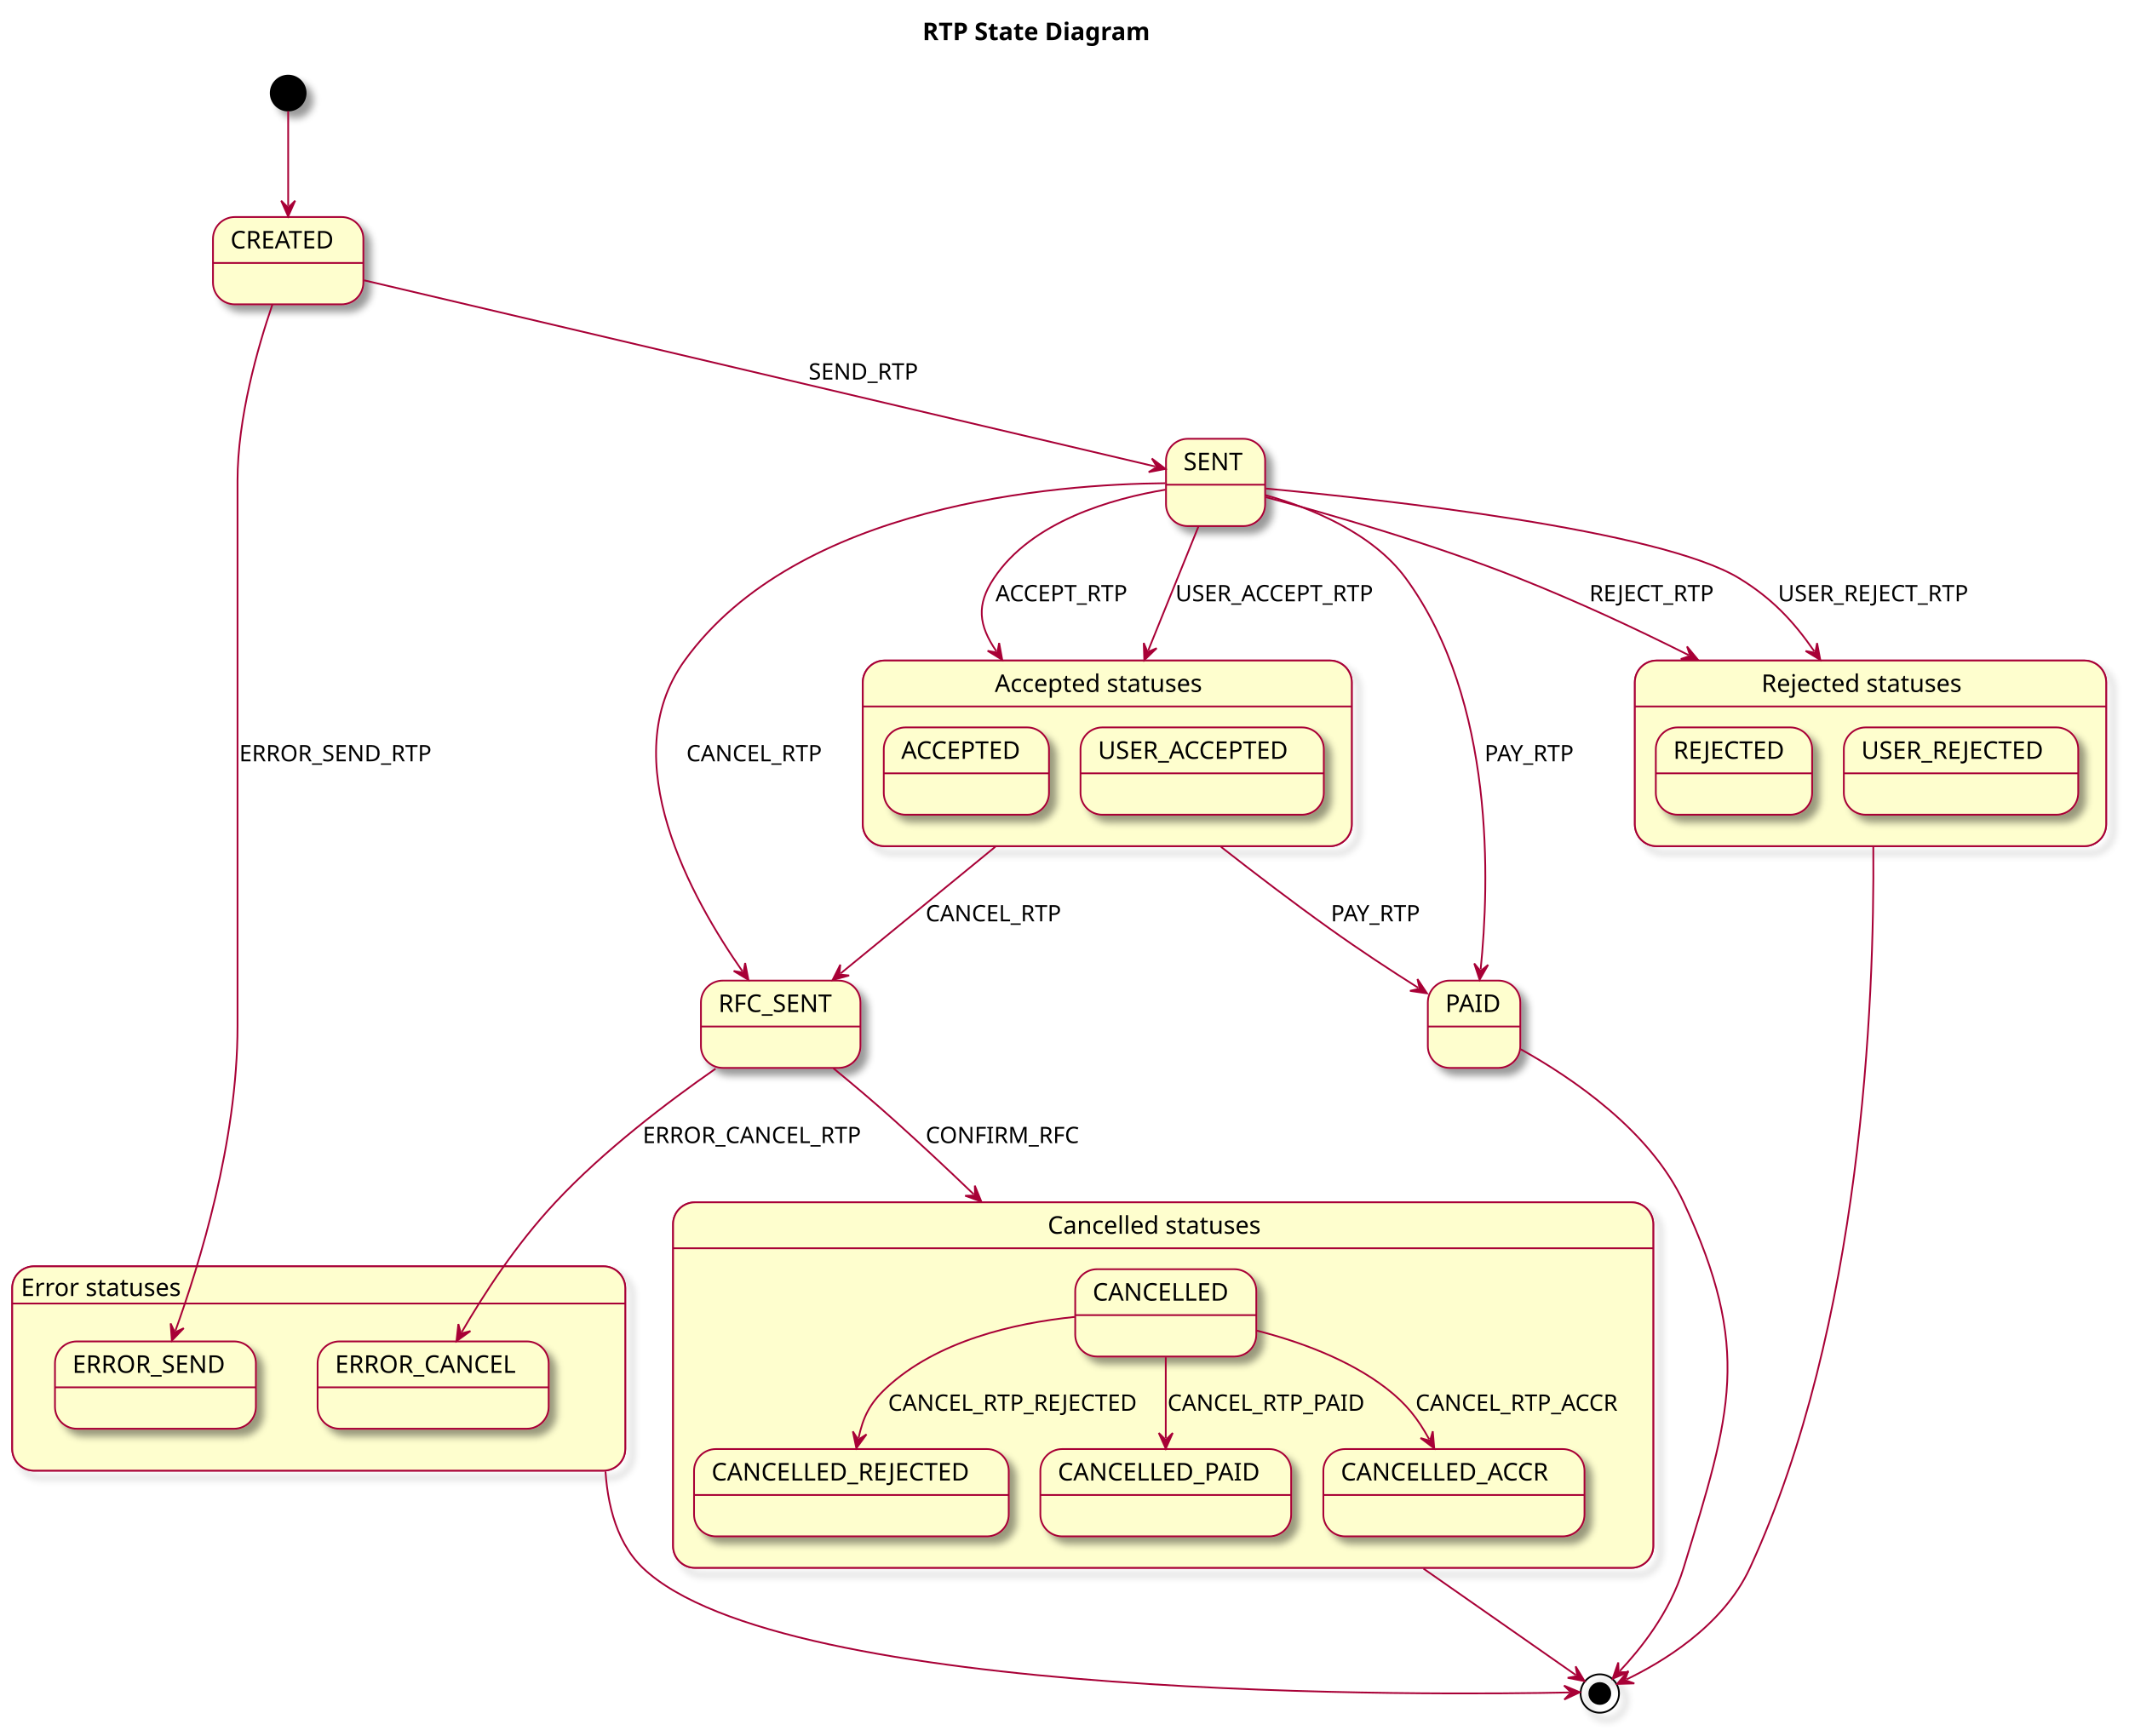
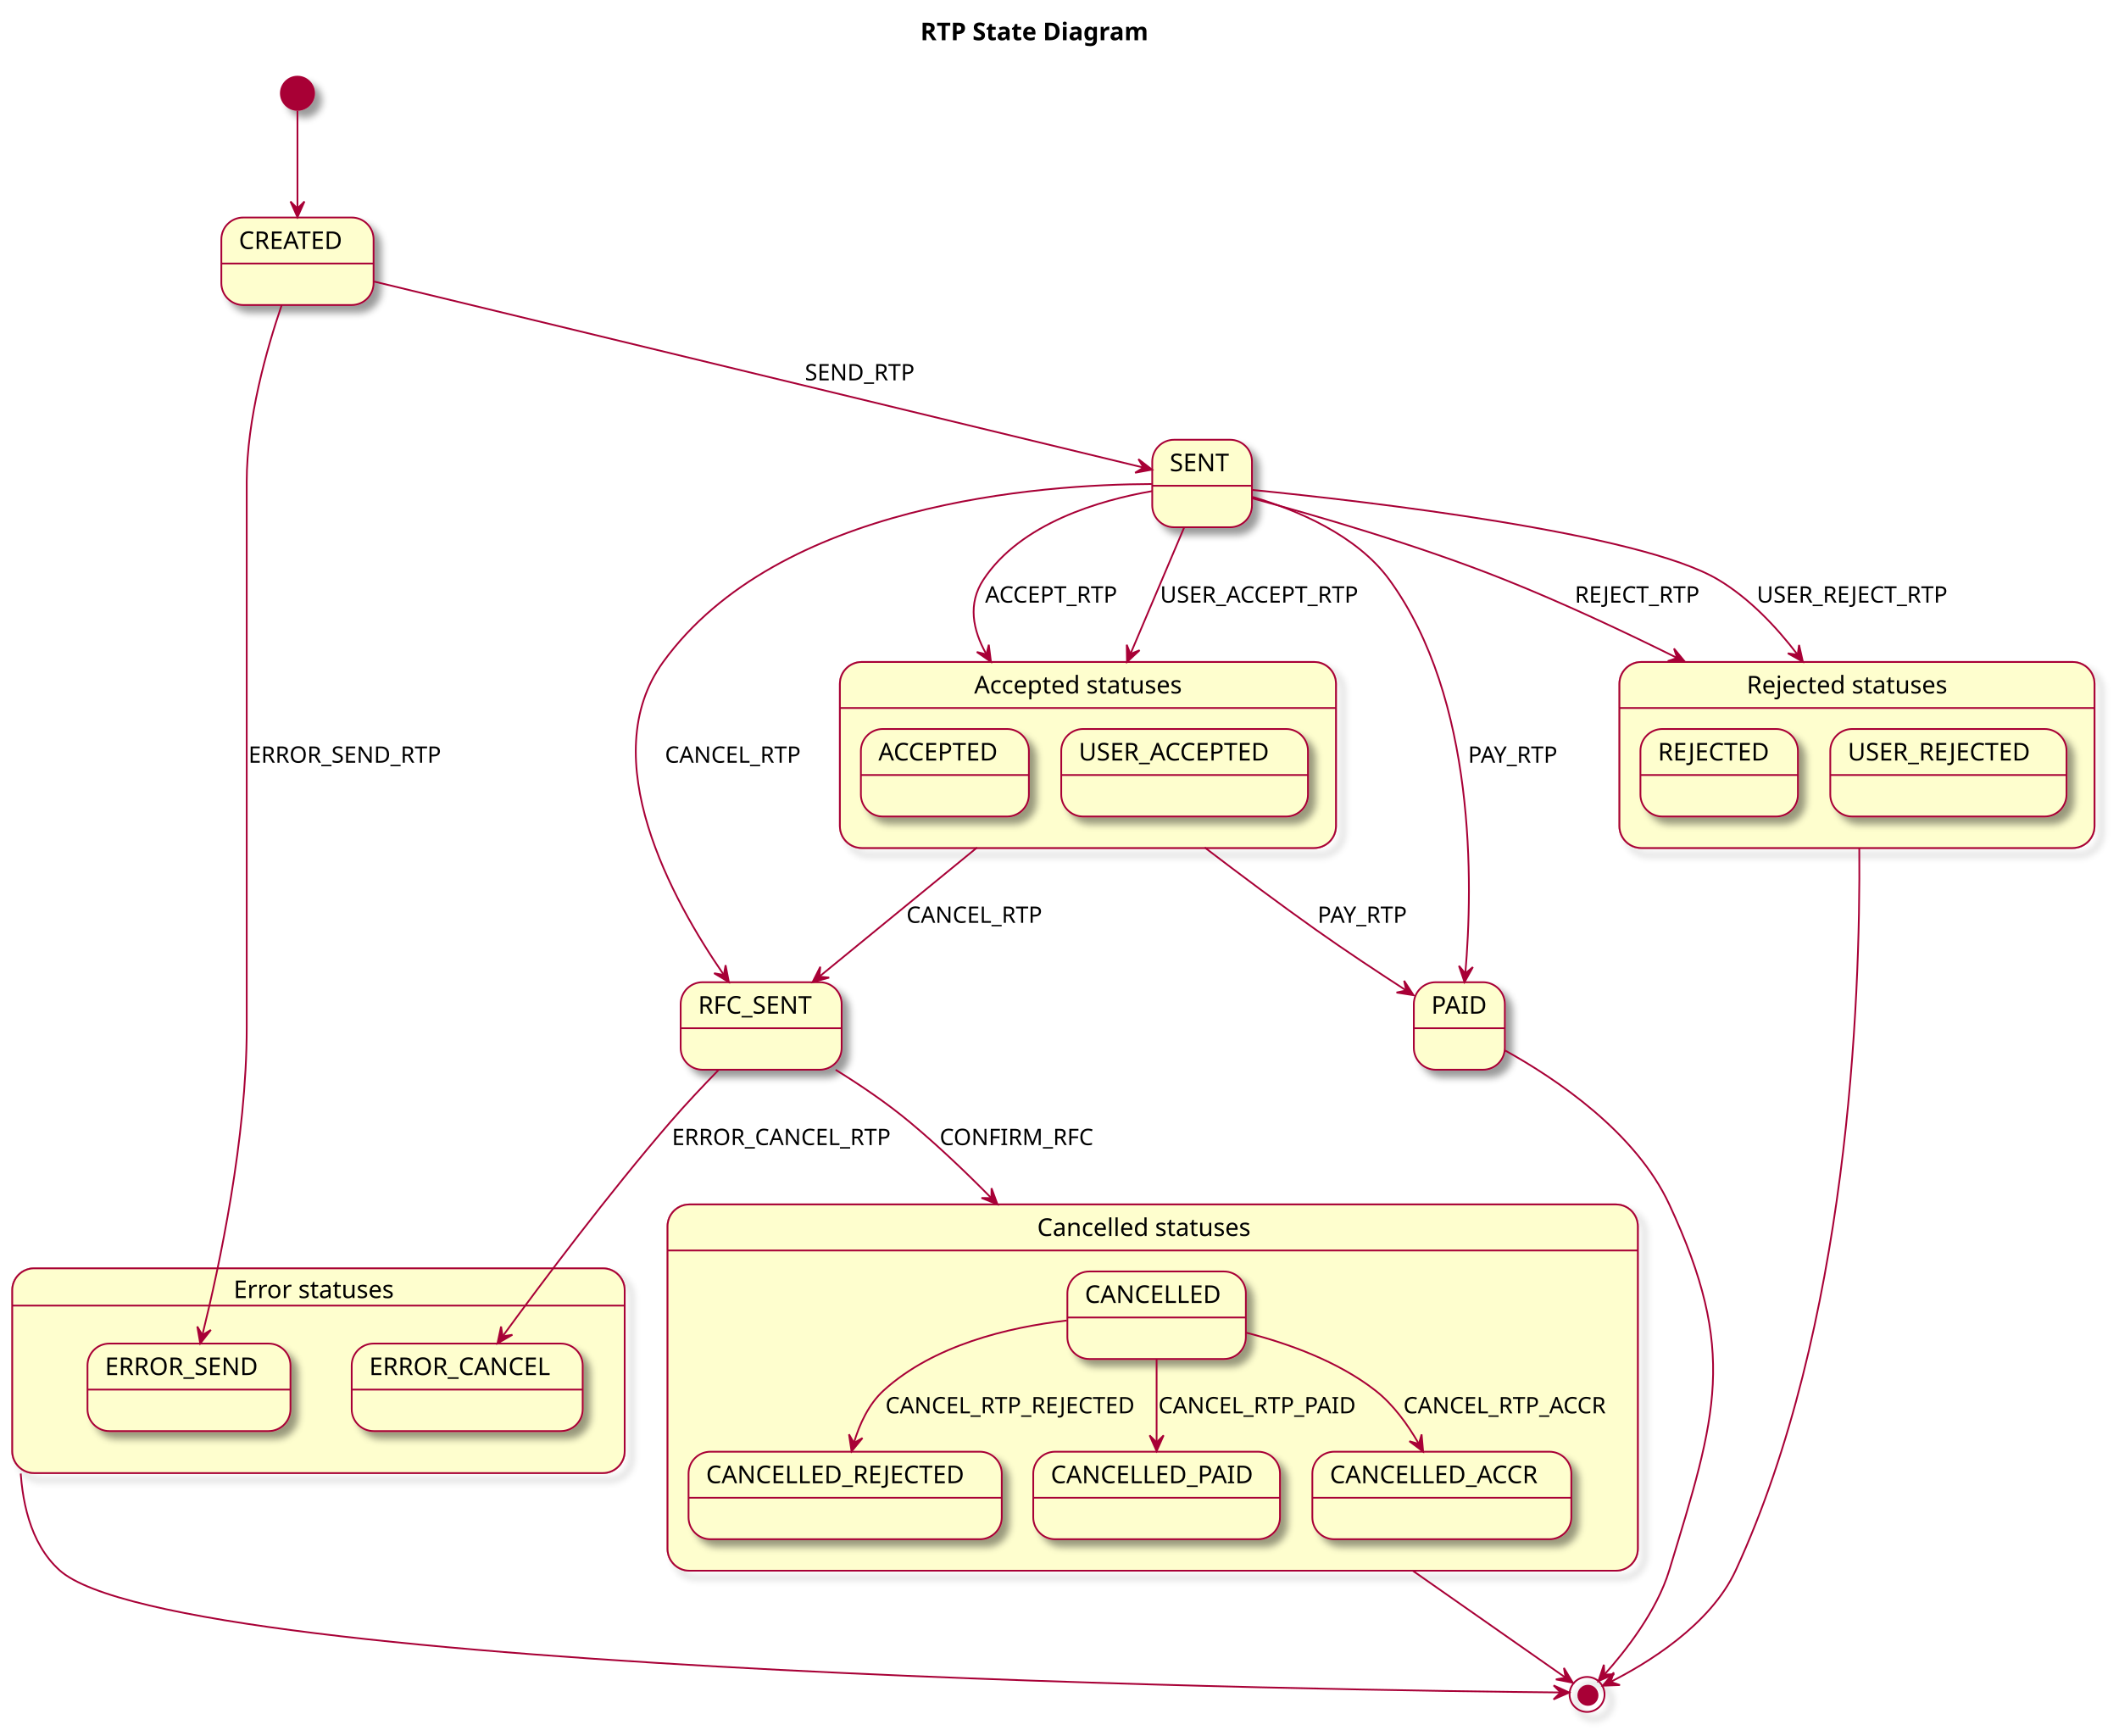
- <svg xmlns="http://www.w3.org/2000/svg" contentStyleType="text/css" data-diagram-type="STATE" height="994px" preserveAspectRatio="none" style="width:1219px;height:994px;background:#FFFFFF;" version="1.1" viewBox="0 0 1219 994" width="1219px" zoomAndPan="magnify">
+ <svg xmlns="http://www.w3.org/2000/svg" contentStyleType="text/css" height="992px" preserveAspectRatio="none" style="width:1211px;height:992px;background:#FFFFFF;" version="1.1" viewBox="0 0 1211 992" width="1211px" zoomAndPan="magnify">
  <defs>
-     <filter height="300%" id="f1vx8do310bfrb" width="300%" x="-1" y="-1">
-       <feGaussianBlur result="blurOut" stdDeviation="2" />
+     <filter height="300%" id="f3dcvlw8e7rol" width="300%" x="-1" y="-1">
+       <feGaussianBlur result="blurOut" stdDeviation="2.0" />
      <feColorMatrix in="blurOut" result="blurOut2" type="matrix" values="0 0 0 0 0 0 0 0 0 0 0 0 0 0 0 0 0 0 .4 0" />
-       <feOffset dx="4" dy="4" in="blurOut2" result="blurOut3" />
+       <feOffset dx="4.0" dy="4.0" in="blurOut2" result="blurOut3" />
      <feBlend in="SourceGraphic" in2="blurOut3" mode="normal" />
    </filter>
  </defs>
  <g>
-     <g class="title" data-source-line="2">
-       <text fill="#000000" font-family="sans-serif" font-size="14" font-weight="bold" lengthAdjust="spacing" textLength="149.577" x="528.175" y="22.995">RTP State Diagram</text>
-     </g>
-     <g class="cluster" data-qualified-name="ES" data-source-line="8" id="ent0005">
-       <rect fill="none" filter="url(#f1vx8do310bfrb)" height="117" rx="12.5" ry="12.5" style="stroke:#A80036;stroke-width:1;" width="351" x="7" y="725.237" />
-       <path d="M19.5,725.237 L345.5,725.237 A12.5,12.5 0 0 1 358,737.737 L358,746.534 L7,746.534 L7,737.737 A12.5,12.5 0 0 1 19.5,725.237" fill="#FEFECE" />
-       <path d="M7,746.534 L358,746.534 L358,829.737 A12.5,12.5 0 0 1 345.5,842.237 L19.5,842.237 A12.5,12.5 0 0 1 7,829.737 L7,746.534" fill="#FEFECE" />
-       <rect fill="none" height="117" rx="12.5" ry="12.5" style="stroke:#A80036;stroke-width:1;" width="351" x="7" y="725.237" />
-       <line style="stroke:#A80036;stroke-width:1;" x1="7" x2="358" y1="746.534" y2="746.534" />
-       <text fill="#000000" font-family="sans-serif" font-size="14" lengthAdjust="spacing" textLength="98.055" x="12" y="742.232">Error statuses</text>
-     </g>
-     <g>
-       <rect fill="#FEFECE" filter="url(#f1vx8do310bfrb)" height="50" rx="12.5" ry="12.5" style="stroke:#A80036;stroke-width:1;" width="115.033" x="31.48" y="768.237" />
-       <line style="stroke:#A80036;stroke-width:1;" x1="31.48" x2="146.513" y1="794.534" y2="794.534" />
-       <text fill="#000000" font-family="sans-serif" font-size="14" lengthAdjust="spacing" textLength="95.033" x="41.48" y="786.232">ERROR_SEND</text>
-     </g>
-     <g>
-       <rect fill="#FEFECE" filter="url(#f1vx8do310bfrb)" height="50" rx="12.5" ry="12.5" style="stroke:#A80036;stroke-width:1;" width="132.294" x="181.85" y="768.237" />
-       <line style="stroke:#A80036;stroke-width:1;" x1="181.85" x2="314.144" y1="794.534" y2="794.534" />
-       <text fill="#000000" font-family="sans-serif" font-size="14" lengthAdjust="spacing" textLength="112.294" x="191.85" y="786.232">ERROR_CANCEL</text>
-     </g>
-     <g>
-       <rect fill="#FEFECE" filter="url(#f1vx8do310bfrb)" height="50" rx="12.5" ry="12.5" style="stroke:#A80036;stroke-width:1;" width="86.103" x="121.95" y="124.297" />
-       <line style="stroke:#A80036;stroke-width:1;" x1="121.95" x2="208.054" y1="150.594" y2="150.594" />
-       <text fill="#000000" font-family="sans-serif" font-size="14" lengthAdjust="spacing" textLength="66.103" x="131.95" y="142.292">CREATED</text>
-     </g>
-     <g>
-       <rect fill="#FEFECE" filter="url(#f1vx8do310bfrb)" height="50" rx="12.5" ry="12.5" style="stroke:#A80036;stroke-width:1;" width="56.757" x="667.62" y="251.297" />
-       <line style="stroke:#A80036;stroke-width:1;" x1="667.62" x2="724.377" y1="277.594" y2="277.594" />
-       <text fill="#000000" font-family="sans-serif" font-size="14" lengthAdjust="spacing" textLength="36.757" x="677.62" y="269.292">SENT</text>
-     </g>
-     <g>
-       <rect fill="#FEFECE" filter="url(#f1vx8do310bfrb)" height="50" rx="12.5" ry="12.5" style="stroke:#A80036;stroke-width:1;" width="91.312" x="401.34" y="561.587" />
-       <line style="stroke:#A80036;stroke-width:1;" x1="401.34" x2="492.652" y1="587.884" y2="587.884" />
-       <text fill="#000000" font-family="sans-serif" font-size="14" lengthAdjust="spacing" textLength="71.312" x="411.34" y="579.582">RFC_SENT</text>
-     </g>
-     <rect fill="none" filter="url(#f1vx8do310bfrb)" height="106.297" rx="12.5" ry="12.5" style="stroke:#A80036;stroke-width:1;" width="279.951" x="494.02" y="378.297" />
-     <path d="M506.52,378.297 L761.471,378.297 A12.5,12.5 0 0 1 773.971,390.797 L773.971,404.594 L494.02,404.594 L494.02,390.797 A12.5,12.5 0 0 1 506.52,378.297" fill="#FEFECE" />
-     <path d="M494.02,404.594 L773.971,404.594 L773.971,472.094 A12.5,12.5 0 0 1 761.471,484.594 L506.52,484.594 A12.5,12.5 0 0 1 494.02,472.094 L494.02,404.594" fill="#FEFECE" />
-     <rect fill="none" height="106.297" rx="12.5" ry="12.5" style="stroke:#A80036;stroke-width:1;" width="279.951" x="494.02" y="378.297" />
-     <line style="stroke:#A80036;stroke-width:1;" x1="494.02" x2="773.971" y1="404.594" y2="404.594" />
-     <text fill="#000000" font-family="sans-serif" font-size="14" lengthAdjust="spacing" textLength="128.837" x="569.577" y="396.292">Accepted statuses</text>
-     <g>
-       <rect fill="#FEFECE" filter="url(#f1vx8do310bfrb)" height="50" rx="12.5" ry="12.5" style="stroke:#A80036;stroke-width:1;" width="94.594" x="506.02" y="416.594" />
-       <line style="stroke:#A80036;stroke-width:1;" x1="506.02" x2="600.614" y1="442.891" y2="442.891" />
-       <text fill="#000000" font-family="sans-serif" font-size="14" lengthAdjust="spacing" textLength="74.594" x="516.02" y="434.589">ACCEPTED</text>
-     </g>
-     <g>
-       <rect fill="#FEFECE" filter="url(#f1vx8do310bfrb)" height="50" rx="12.5" ry="12.5" style="stroke:#A80036;stroke-width:1;" width="139.301" x="618.67" y="416.594" />
-       <line style="stroke:#A80036;stroke-width:1;" x1="618.67" x2="757.971" y1="442.891" y2="442.891" />
-       <text fill="#000000" font-family="sans-serif" font-size="14" lengthAdjust="spacing" textLength="119.301" x="628.67" y="434.589">USER_ACCEPTED</text>
-     </g>
-     <rect fill="none" filter="url(#f1vx8do310bfrb)" height="106.297" rx="12.5" ry="12.5" style="stroke:#A80036;stroke-width:1;" width="269.858" x="936.07" y="378.297" />
-     <path d="M948.57,378.297 L1193.428,378.297 A12.5,12.5 0 0 1 1205.928,390.797 L1205.928,404.594 L936.07,404.594 L936.07,390.797 A12.5,12.5 0 0 1 948.57,378.297" fill="#FEFECE" />
-     <path d="M936.07,404.594 L1205.928,404.594 L1205.928,472.094 A12.5,12.5 0 0 1 1193.428,484.594 L948.57,484.594 A12.5,12.5 0 0 1 936.07,472.094 L936.07,404.594" fill="#FEFECE" />
-     <rect fill="none" height="106.297" rx="12.5" ry="12.5" style="stroke:#A80036;stroke-width:1;" width="269.858" x="936.07" y="378.297" />
-     <line style="stroke:#A80036;stroke-width:1;" x1="936.07" x2="1205.928" y1="404.594" y2="404.594" />
-     <text fill="#000000" font-family="sans-serif" font-size="14" lengthAdjust="spacing" textLength="124.906" x="1008.546" y="396.292">Rejected statuses</text>
-     <g>
-       <rect fill="#FEFECE" filter="url(#f1vx8do310bfrb)" height="50" rx="12.5" ry="12.5" style="stroke:#A80036;stroke-width:1;" width="89.501" x="948.07" y="416.594" />
-       <line style="stroke:#A80036;stroke-width:1;" x1="948.07" x2="1037.571" y1="442.891" y2="442.891" />
-       <text fill="#000000" font-family="sans-serif" font-size="14" lengthAdjust="spacing" textLength="69.501" x="958.07" y="434.589">REJECTED</text>
-     </g>
-     <g>
-       <rect fill="#FEFECE" filter="url(#f1vx8do310bfrb)" height="50" rx="12.5" ry="12.5" style="stroke:#A80036;stroke-width:1;" width="134.208" x="1055.72" y="416.594" />
-       <line style="stroke:#A80036;stroke-width:1;" x1="1055.72" x2="1189.928" y1="442.891" y2="442.891" />
-       <text fill="#000000" font-family="sans-serif" font-size="14" lengthAdjust="spacing" textLength="114.208" x="1065.72" y="434.589">USER_REJECTED</text>
-     </g>
-     <rect fill="none" filter="url(#f1vx8do310bfrb)" height="209.297" rx="12.5" ry="12.5" style="stroke:#A80036;stroke-width:1;" width="561.212" x="385.39" y="688.587" />
-     <path d="M397.89,688.587 L934.102,688.587 A12.5,12.5 0 0 1 946.602,701.087 L946.602,714.884 L385.39,714.884 L385.39,701.087 A12.5,12.5 0 0 1 397.89,688.587" fill="#FEFECE" />
-     <path d="M385.39,714.884 L946.602,714.884 L946.602,885.384 A12.5,12.5 0 0 1 934.102,897.884 L397.89,897.884 A12.5,12.5 0 0 1 385.39,885.384 L385.39,714.884" fill="#FEFECE" />
-     <rect fill="none" height="209.297" rx="12.5" ry="12.5" style="stroke:#A80036;stroke-width:1;" width="561.212" x="385.39" y="688.587" />
-     <line style="stroke:#A80036;stroke-width:1;" x1="385.39" x2="946.602" y1="714.884" y2="714.884" />
-     <text fill="#000000" font-family="sans-serif" font-size="14" lengthAdjust="spacing" textLength="132.193" x="599.899" y="706.582">Cancelled statuses</text>
-     <g>
-       <rect fill="#FEFECE" filter="url(#f1vx8do310bfrb)" height="50" rx="12.5" ry="12.5" style="stroke:#A80036;stroke-width:1;" width="103.672" x="615.64" y="726.884" />
-       <line style="stroke:#A80036;stroke-width:1;" x1="615.64" x2="719.312" y1="753.181" y2="753.181" />
-       <text fill="#000000" font-family="sans-serif" font-size="14" lengthAdjust="spacing" textLength="83.672" x="625.64" y="744.879">CANCELLED</text>
-     </g>
-     <g>
-       <rect fill="#FEFECE" filter="url(#f1vx8do310bfrb)" height="50" rx="12.5" ry="12.5" style="stroke:#A80036;stroke-width:1;" width="180.173" x="397.39" y="829.884" />
-       <line style="stroke:#A80036;stroke-width:1;" x1="397.39" x2="577.563" y1="856.181" y2="856.181" />
-       <text fill="#000000" font-family="sans-serif" font-size="14" lengthAdjust="spacing" textLength="160.173" x="407.39" y="847.879">CANCELLED_REJECTED</text>
-     </g>
-     <g>
-       <rect fill="#FEFECE" filter="url(#f1vx8do310bfrb)" height="50" rx="12.5" ry="12.5" style="stroke:#A80036;stroke-width:1;" width="143.601" x="595.68" y="829.884" />
-       <line style="stroke:#A80036;stroke-width:1;" x1="595.68" x2="739.281" y1="856.181" y2="856.181" />
-       <text fill="#000000" font-family="sans-serif" font-size="14" lengthAdjust="spacing" textLength="123.601" x="605.68" y="847.879">CANCELLED_PAID</text>
-     </g>
-     <g>
-       <rect fill="#FEFECE" filter="url(#f1vx8do310bfrb)" height="50" rx="12.5" ry="12.5" style="stroke:#A80036;stroke-width:1;" width="149.527" x="757.71" y="829.884" />
-       <line style="stroke:#A80036;stroke-width:1;" x1="757.71" x2="907.237" y1="856.181" y2="856.181" />
-       <text fill="#000000" font-family="sans-serif" font-size="14" lengthAdjust="spacing" textLength="129.527" x="767.71" y="847.879">CANCELLED_ACCR</text>
-     </g>
-     <g class="link" data-entity-1="ent0015" data-entity-2="ent0018" data-link-type="dependency" data-source-line="51" id="lnk17">
-       <path d="M719.64,762.064 C743.91,768.284 772.07,778.464 793.48,794.884 C805.27,803.924 811.715,812.354 818.305,824.264" fill="none" id="CANCELLED-to-CANCELLED_ACCR" style="stroke:#A80036;stroke-width:1;" />
-       <polygon fill="#A80036" points="821.21,829.514,820.353,819.702,818.789,825.139,813.353,823.575,821.21,829.514" style="stroke:#A80036;stroke-width:1;" />
-       <text fill="#000000" font-family="sans-serif" font-size="13" lengthAdjust="spacing" textLength="126.122" x="810.48" y="807.951">CANCEL_RTP_ACCR</text>
-     </g>
-     <g class="link" data-entity-1="ent0015" data-entity-2="ent0016" data-link-type="dependency" data-source-line="52" id="lnk18">
-       <path d="M615.31,754.204 C580.69,757.764 536.47,767.864 507.48,794.884 C497.9,803.804 494.187,811.611 491.587,823.551" fill="none" id="CANCELLED-to-CANCELLED_REJECTED" style="stroke:#A80036;stroke-width:1;" />
-       <polygon fill="#A80036" points="490.31,829.414,496.133,821.471,491.374,824.528,488.317,819.769,490.31,829.414" style="stroke:#A80036;stroke-width:1;" />
-       <text fill="#000000" font-family="sans-serif" font-size="13" lengthAdjust="spacing" textLength="154.578" x="508.48" y="807.951">CANCEL_RTP_REJECTED</text>
-     </g>
-     <g class="link" data-entity-1="ent0015" data-entity-2="ent0017" data-link-type="dependency" data-source-line="53" id="lnk19">
-       <path d="M667.48,777.334 C667.48,793.214 667.48,807.824 667.48,823.664" fill="none" id="CANCELLED-to-CANCELLED_PAID" style="stroke:#A80036;stroke-width:1;" />
-       <polygon fill="#A80036" points="667.48,829.664,671.48,820.664,667.48,824.664,663.48,820.664,667.48,829.664" style="stroke:#A80036;stroke-width:1;" />
-       <text fill="#000000" font-family="sans-serif" font-size="13" lengthAdjust="spacing" textLength="120.618" x="668.48" y="807.951">CANCEL_RTP_PAID</text>
-     </g>
-     <ellipse cx="165" cy="53.297" fill="#000000" filter="url(#f1vx8do310bfrb)" rx="10" ry="10" style="stroke:#000000;stroke-width:1;" />
-     <g>
-       <rect fill="#FEFECE" filter="url(#f1vx8do310bfrb)" height="50" rx="12.5" ry="12.5" style="stroke:#A80036;stroke-width:1;" width="52.929" x="817.54" y="561.587" />
-       <line style="stroke:#A80036;stroke-width:1;" x1="817.54" x2="870.469" y1="587.884" y2="587.884" />
-       <text fill="#000000" font-family="sans-serif" font-size="14" lengthAdjust="spacing" textLength="32.929" x="827.54" y="579.582">PAID</text>
-     </g>
-     <ellipse cx="916" cy="969.887" fill="none" filter="url(#f1vx8do310bfrb)" rx="11" ry="11" style="stroke:#000000;stroke-width:1;" />
-     <ellipse cx="916" cy="969.887" fill="#000000" rx="6" ry="6" style="stroke:#000000;stroke-width:1;" />
-     <g class="link" data-entity-1="ent0002" data-entity-2="ent0002" data-link-type="dependency" data-source-line="30" id="lnk3">
-       <path d="M165,63.647 C165,77.577 165,98.247 165,117.937" fill="none" id="*start*-to-CREATED" style="stroke:#A80036;stroke-width:1;" />
-       <polygon fill="#A80036" points="165,123.937,169,114.937,165,118.937,161,114.937,165,123.937" style="stroke:#A80036;stroke-width:1;" />
-     </g>
-     <g class="link" data-entity-1="ent0002" data-entity-2="ent0003" data-link-type="dependency" data-source-line="32" id="lnk4">
-       <path d="M208.45,160.527 C313.6,185.277 573.7,246.502 661.52,267.172" fill="none" id="CREATED-to-SENT" style="stroke:#A80036;stroke-width:1;" />
-       <polygon fill="#A80036" points="667.36,268.547,659.516,262.591,662.493,267.401,657.683,270.378,667.36,268.547" style="stroke:#A80036;stroke-width:1;" />
-       <text fill="#000000" font-family="sans-serif" font-size="13" lengthAdjust="spacing" textLength="67.514" x="463" y="217.364">SEND_RTP</text>
-     </g>
-     <g class="link" data-entity-1="ent0002" data-entity-2="ent0006" data-link-type="dependency" data-source-line="33" id="lnk5">
-       <path d="M155.98,174.337 C147.47,199.237 136,239.427 136,275.297 C136,275.297 136,275.297 136,587.587 C136,654.117 114.148,724.154 100.438,762.124" fill="none" id="CREATED-to-ERROR_SEND" style="stroke:#A80036;stroke-width:1;" />
-       <polygon fill="#A80036" points="98.4,767.767,105.219,760.66,100.098,763.064,97.694,757.943,98.4,767.767" style="stroke:#A80036;stroke-width:1;" />
-       <text fill="#000000" font-family="sans-serif" font-size="13" lengthAdjust="spacing" textLength="119.558" x="137" y="436.004">ERROR_SEND_RTP</text>
-     </g>
-     <g class="link" data-entity-1="ent0003" data-entity-2="ent0008" data-link-type="dependency" data-source-line="35" id="lnk6">
-       <path d="M667.26,280.457 C636.98,285.497 590.74,298.417 569,331.297 C559.01,346.397 560.189,357.88 570.469,372.95" fill="none" id="SENT-to-AS" style="stroke:#A80036;stroke-width:1;" />
-       <polygon fill="#A80036" points="573.85,377.907,572.083,368.218,571.032,373.776,565.474,372.726,573.85,377.907" style="stroke:#A80036;stroke-width:1;" />
-       <text fill="#000000" font-family="sans-serif" font-size="13" lengthAdjust="spacing" textLength="82.355" x="570" y="344.364">ACCEPT_RTP</text>
-     </g>
-     <g class="link" data-entity-1="ent0003" data-entity-2="ent0008" data-link-type="dependency" data-source-line="37" id="lnk8">
-       <path d="M686.18,301.557 C677.88,322.057 667.951,346.565 657.451,372.505" fill="none" id="SENT-to-AS-1" style="stroke:#A80036;stroke-width:1;" />
-       <polygon fill="#A80036" points="655.2,378.067,662.285,371.225,657.076,373.432,654.869,368.224,655.2,378.067" style="stroke:#A80036;stroke-width:1;" />
-       <text fill="#000000" font-family="sans-serif" font-size="13" lengthAdjust="spacing" textLength="123.868" x="673" y="344.364">USER_ACCEPT_RTP</text>
-     </g>
-     <g class="link" data-entity-1="ent0003" data-entity-2="ent0011" data-link-type="dependency" data-source-line="36" id="lnk7">
-       <path d="M724.81,284.737 C759.71,294.097 820.06,311.367 870,331.297 C903.97,344.847 934.732,359.136 966.842,375.176" fill="none" id="SENT-to-RS" style="stroke:#A80036;stroke-width:1;" />
-       <polygon fill="#A80036" points="972.21,377.857,965.946,370.257,967.737,375.623,962.371,377.413,972.21,377.857" style="stroke:#A80036;stroke-width:1;" />
-       <text fill="#000000" font-family="sans-serif" font-size="13" lengthAdjust="spacing" textLength="77.626" x="910" y="344.364">REJECT_RTP</text>
-     </g>
-     <g class="link" data-entity-1="ent0003" data-entity-2="ent0011" data-link-type="dependency" data-source-line="38" id="lnk9">
-       <path d="M724.82,279.797 C790.79,285.957 950.56,303.397 996,331.297 C1014.58,342.697 1026.753,355.605 1038.823,373.025" fill="none" id="SENT-to-RS-1" style="stroke:#A80036;stroke-width:1;" />
-       <polygon fill="#A80036" points="1042.24,377.957,1040.402,368.281,1039.392,373.847,1033.826,372.837,1042.24,377.957" style="stroke:#A80036;stroke-width:1;" />
-       <text fill="#000000" font-family="sans-serif" font-size="13" lengthAdjust="spacing" textLength="119.139" x="1018" y="344.364">USER_REJECT_RTP</text>
-     </g>
-     <g class="link" data-entity-1="ent0003" data-entity-2="ent0010" data-link-type="dependency" data-source-line="39" id="lnk11">
-       <path d="M724.49,283.537 C749.79,290.647 785.68,304.877 805,331.297 C856.42,401.597 852.737,506.378 847.777,555.158" fill="none" id="SENT-to-PAID" style="stroke:#A80036;stroke-width:1;" />
-       <polygon fill="#A80036" points="847.17,561.127,852.06,552.578,847.676,556.153,844.101,551.768,847.17,561.127" style="stroke:#A80036;stroke-width:1;" />
-       <text fill="#000000" font-family="sans-serif" font-size="13" lengthAdjust="spacing" textLength="55.986" x="850" y="436.004">PAY_RTP</text>
-     </g>
-     <g class="link" data-entity-1="ent0008" data-entity-2="ent0010" data-link-type="dependency" data-source-line="40" id="lnk12">
-       <path d="M699.1,484.997 C718.73,500.367 740.51,516.967 761,531.587 C779.33,544.677 795.569,555.3 811.999,565.69" fill="none" id="AS-to-PAID" style="stroke:#A80036;stroke-width:1;" />
-       <polygon fill="#A80036" points="817.07,568.897,811.601,560.706,812.844,566.225,807.325,567.467,817.07,568.897" style="stroke:#A80036;stroke-width:1;" />
-       <text fill="#000000" font-family="sans-serif" font-size="13" lengthAdjust="spacing" textLength="55.986" x="762" y="527.654">PAY_RTP</text>
-     </g>
-     <g class="link" data-entity-1="ent0003" data-entity-2="ent0004" data-link-type="dependency" data-source-line="43" id="lnk13">
-       <path d="M667.13,276.737 C604.53,277.297 456.76,288.547 392,378.297 C351.15,434.907 396.205,514.877 425.086,556.247" fill="none" id="SENT-to-RFC_SENT" style="stroke:#A80036;stroke-width:1;" />
-       <polygon fill="#A80036" points="428.52,561.167,426.648,551.497,425.658,557.067,420.088,556.077,428.52,561.167" style="stroke:#A80036;stroke-width:1;" />
-       <text fill="#000000" font-family="sans-serif" font-size="13" lengthAdjust="spacing" textLength="83.541" x="393" y="436.004">CANCEL_RTP</text>
-     </g>
-     <g class="link" data-entity-1="ent0008" data-entity-2="ent0004" data-link-type="dependency" data-source-line="44" id="lnk14">
-       <path d="M569.91,484.937 C538.29,510.827 506.332,536.995 481.342,557.465" fill="none" id="AS-to-RFC_SENT" style="stroke:#A80036;stroke-width:1;" />
-       <polygon fill="#A80036" points="476.7,561.267,486.197,558.658,480.568,558.098,481.128,552.469,476.7,561.267" style="stroke:#A80036;stroke-width:1;" />
-       <text fill="#000000" font-family="sans-serif" font-size="13" lengthAdjust="spacing" textLength="83.541" x="530" y="527.654">CANCEL_RTP</text>
-     </g>
-     <g class="link" data-entity-1="ent0004" data-entity-2="ent0014" data-link-type="dependency" data-source-line="47" id="lnk15">
-       <path d="M477.2,611.827 C488.31,620.957 500.89,631.567 512,641.587 C528.39,656.367 541.072,668.182 557.552,684.002" fill="none" id="RFC_SENT-to-CS" style="stroke:#A80036;stroke-width:1;" />
-       <polygon fill="#A80036" points="561.88,688.157,558.157,679.039,558.273,684.694,552.617,684.81,561.88,688.157" style="stroke:#A80036;stroke-width:1;" />
-       <text fill="#000000" font-family="sans-serif" font-size="13" lengthAdjust="spacing" textLength="92.682" x="530" y="654.654">CONFIRM_RFC</text>
-     </g>
-     <g class="link" data-entity-1="ent0004" data-entity-2="ent0007" data-link-type="dependency" data-source-line="48" id="lnk16">
-       <path d="M409.71,612.057 C382.48,631.007 345.64,658.937 318,688.587 C295.05,713.207 277.253,740.834 264.393,762.884" fill="none" id="RFC_SENT-to-ERROR_CANCEL" style="stroke:#A80036;stroke-width:1;" />
-       <polygon fill="#A80036" points="261.37,768.067,269.36,762.308,263.889,763.748,262.449,758.277,261.37,768.067" style="stroke:#A80036;stroke-width:1;" />
-       <text fill="#000000" font-family="sans-serif" font-size="13" lengthAdjust="spacing" textLength="135.586" x="368" y="654.654">ERROR_CANCEL_RTP</text>
-     </g>
-     <g class="link" data-entity-1="ent0010" data-entity-2="ent0020" data-link-type="dependency" data-source-line="55" id="lnk21">
-       <path d="M870.73,600.917 C899.86,617.127 944.87,647.487 964,688.587 C1003.25,772.927 991.24,808.947 964,897.887 C955.98,924.067 938.789,944.906 927.449,957.026" fill="none" id="PAID-to-*end*" style="stroke:#A80036;stroke-width:1;" />
-       <polygon fill="#A80036" points="923.35,961.407,932.42,957.568,926.766,957.756,926.578,952.102,923.35,961.407" style="stroke:#A80036;stroke-width:1;" />
-     </g>
-     <g class="link" data-entity-1="ent0011" data-entity-2="ent0020" data-link-type="dependency" data-source-line="56" id="lnk22">
-       <path d="M1072.6,485.057 C1073.3,574.257 1066.02,758.967 1002,897.887 C986.28,931.997 950.401,952.574 931.321,961.804" fill="none" id="RS-to-*end*" style="stroke:#A80036;stroke-width:1;" />
-       <polygon fill="#A80036" points="925.92,964.417,935.764,964.098,930.421,962.24,932.28,956.897,925.92,964.417" style="stroke:#A80036;stroke-width:1;" />
-     </g>
-     <g class="link" data-entity-1="ent0005" data-entity-2="ent0020" data-link-type="dependency" data-source-line="57" id="lnk23">
-       <path d="M346.683,842.703 C346.694,842.878 346.707,843.052 346.719,843.227 C346.916,846.023 347.195,848.852 347.57,851.687 C348.32,857.357 349.455,863.054 351.097,868.572 C354.38,879.607 359.69,889.927 368,897.887 C448.37,974.867 827.141,970.75 898.571,969.28" fill="none" id="ES-to-*end*" style="stroke:#A80036;stroke-width:1;" />
-       <polygon fill="#A80036" points="904.57,969.157,895.49,965.343,899.571,969.26,895.654,973.341,904.57,969.157" style="stroke:#A80036;stroke-width:1;" />
-     </g>
-     <g class="link" data-entity-1="ent0014" data-entity-2="ent0020" data-link-type="dependency" data-source-line="58" id="lnk24">
-       <path d="M815.04,898.357 C854.77,926.117 886.222,948.08 902.332,959.34" fill="none" id="CS-to-*end*" style="stroke:#A80036;stroke-width:1;" />
-       <polygon fill="#A80036" points="907.25,962.777,902.165,954.342,903.152,959.913,897.582,960.899,907.25,962.777" style="stroke:#A80036;stroke-width:1;" />
+     <text fill="#000000" font-family="sans-serif" font-size="14" font-weight="bold" lengthAdjust="spacing" textLength="145" x="526" y="22.995">RTP State Diagram</text>
+     <g id="cluster_ES">
+       <rect fill="none" filter="url(#f3dcvlw8e7rol)" height="117" rx="12.5" ry="12.5" style="stroke:#A80036;stroke-width:1.0;" width="350" x="7" y="724.797" />
+       <path d="M19.5,724.797 L344.5,724.797 A12.5,12.5 0 0 1 357,737.297 L357,746.094 L7,746.094 L7,737.297 A12.5,12.5 0 0 1 19.5,724.797 " fill="#FEFECE" style="stroke:#FEFECE;stroke-width:1.0;" />
+       <path d="M7,746.094 L357,746.094 L357,829.297 A12.5,12.5 0 0 1 344.5,841.797 L19.5,841.797 A12.5,12.5 0 0 1 7,829.297 L7,746.094 " fill="#FEFECE" style="stroke:#FEFECE;stroke-width:1.0;" />
+       <rect fill="none" height="117" rx="12.5" ry="12.5" style="stroke:#A80036;stroke-width:1.0;" width="350" x="7" y="724.797" />
+       <line style="stroke:#A80036;stroke-width:1.0;" x1="7" x2="357" y1="746.094" y2="746.094" />
+       <text fill="#000000" font-family="sans-serif" font-size="14" lengthAdjust="spacing" textLength="97" x="133.5" y="741.792">Error statuses</text>
+     </g>
+     <g id="ES.ERROR_SEND">
+       <rect fill="#FEFECE" filter="url(#f3dcvlw8e7rol)" height="50" rx="12.5" ry="12.5" style="stroke:#A80036;stroke-width:1.0;" width="116" x="50" y="767.797" />
+       <line style="stroke:#A80036;stroke-width:1.0;" x1="50" x2="166" y1="794.094" y2="794.094" />
+       <text fill="#000000" font-family="sans-serif" font-size="14" lengthAdjust="spacing" textLength="96" x="60" y="785.792">ERROR_SEND</text>
+     </g>
+     <g id="ES.ERROR_CANCEL">
+       <rect fill="#FEFECE" filter="url(#f3dcvlw8e7rol)" height="50" rx="12.5" ry="12.5" style="stroke:#A80036;stroke-width:1.0;" width="132" x="201" y="767.797" />
+       <line style="stroke:#A80036;stroke-width:1.0;" x1="201" x2="333" y1="794.094" y2="794.094" />
+       <text fill="#000000" font-family="sans-serif" font-size="14" lengthAdjust="spacing" textLength="112" x="211" y="785.792">ERROR_CANCEL</text>
+     </g>
+     <g id="CREATED">
+       <rect fill="#FEFECE" filter="url(#f3dcvlw8e7rol)" height="50" rx="12.5" ry="12.5" style="stroke:#A80036;stroke-width:1.0;" width="87" x="126.5" y="124.297" />
+       <line style="stroke:#A80036;stroke-width:1.0;" x1="126.5" x2="213.5" y1="150.594" y2="150.594" />
+       <text fill="#000000" font-family="sans-serif" font-size="14" lengthAdjust="spacing" textLength="67" x="136.5" y="142.292">CREATED</text>
+     </g>
+     <g id="SENT">
+       <rect fill="#FEFECE" filter="url(#f3dcvlw8e7rol)" height="50" rx="12.5" ry="12.5" style="stroke:#A80036;stroke-width:1.0;" width="57" x="658.5" y="251.297" />
+       <line style="stroke:#A80036;stroke-width:1.0;" x1="658.5" x2="715.5" y1="277.594" y2="277.594" />
+       <text fill="#000000" font-family="sans-serif" font-size="14" lengthAdjust="spacing" textLength="37" x="668.5" y="269.292">SENT</text>
+     </g>
+     <g id="RFC_SENT">
+       <rect fill="#FEFECE" filter="url(#f3dcvlw8e7rol)" height="50" rx="12.5" ry="12.5" style="stroke:#A80036;stroke-width:1.0;" width="92" x="389" y="561.297" />
+       <line style="stroke:#A80036;stroke-width:1.0;" x1="389" x2="481" y1="587.594" y2="587.594" />
+       <text fill="#000000" font-family="sans-serif" font-size="14" lengthAdjust="spacing" textLength="72" x="399" y="579.292">RFC_SENT</text>
+     </g>
+     <rect fill="none" filter="url(#f3dcvlw8e7rol)" height="106.297" rx="12.5" ry="12.5" style="stroke:#A80036;stroke-width:1.0;" width="283.5" x="480" y="378.297" />
+     <path d="M492.5,378.297 L751,378.297 A12.5,12.5 0 0 1 763.5,390.797 L763.5,404.594 L480,404.594 L480,390.797 A12.5,12.5 0 0 1 492.5,378.297 " fill="#FEFECE" style="stroke:#FEFECE;stroke-width:1.0;" />
+     <path d="M480,404.594 L763.5,404.594 L763.5,472.094 A12.5,12.5 0 0 1 751,484.594 L492.5,484.594 A12.5,12.5 0 0 1 480,472.094 L480,404.594 " fill="#FEFECE" style="stroke:#FEFECE;stroke-width:1.0;" />
+     <rect fill="none" height="106.297" rx="12.5" ry="12.5" style="stroke:#A80036;stroke-width:1.0;" width="283.5" x="480" y="378.297" />
+     <line style="stroke:#A80036;stroke-width:1.0;" x1="480" x2="763.5" y1="404.594" y2="404.594" />
+     <text fill="#000000" font-family="sans-serif" font-size="14" lengthAdjust="spacing" textLength="130" x="556.75" y="396.292">Accepted statuses</text>
+     <g id="AS.ACCEPTED">
+       <rect fill="#FEFECE" filter="url(#f3dcvlw8e7rol)" height="50" rx="12.5" ry="12.5" style="stroke:#A80036;stroke-width:1.0;" width="96" x="492" y="416.594" />
+       <line style="stroke:#A80036;stroke-width:1.0;" x1="492" x2="588" y1="442.891" y2="442.891" />
+       <text fill="#000000" font-family="sans-serif" font-size="14" lengthAdjust="spacing" textLength="76" x="502" y="434.589">ACCEPTED</text>
+     </g>
+     <g id="AS.USER_ACCEPTED">
+       <rect fill="#FEFECE" filter="url(#f3dcvlw8e7rol)" height="50" rx="12.5" ry="12.5" style="stroke:#A80036;stroke-width:1.0;" width="141" x="606.5" y="416.594" />
+       <line style="stroke:#A80036;stroke-width:1.0;" x1="606.5" x2="747.5" y1="442.891" y2="442.891" />
+       <text fill="#000000" font-family="sans-serif" font-size="14" lengthAdjust="spacing" textLength="121" x="616.5" y="434.589">USER_ACCEPTED</text>
+     </g>
+     <rect fill="none" filter="url(#f3dcvlw8e7rol)" height="106.297" rx="12.5" ry="12.5" style="stroke:#A80036;stroke-width:1.0;" width="271.5" x="925.5" y="378.297" />
+     <path d="M938,378.297 L1184.5,378.297 A12.5,12.5 0 0 1 1197,390.797 L1197,404.594 L925.5,404.594 L925.5,390.797 A12.5,12.5 0 0 1 938,378.297 " fill="#FEFECE" style="stroke:#FEFECE;stroke-width:1.0;" />
+     <path d="M925.5,404.594 L1197,404.594 L1197,472.094 A12.5,12.5 0 0 1 1184.5,484.594 L938,484.594 A12.5,12.5 0 0 1 925.5,472.094 L925.5,404.594 " fill="#FEFECE" style="stroke:#FEFECE;stroke-width:1.0;" />
+     <rect fill="none" height="106.297" rx="12.5" ry="12.5" style="stroke:#A80036;stroke-width:1.0;" width="271.5" x="925.5" y="378.297" />
+     <line style="stroke:#A80036;stroke-width:1.0;" x1="925.5" x2="1197" y1="404.594" y2="404.594" />
+     <text fill="#000000" font-family="sans-serif" font-size="14" lengthAdjust="spacing" textLength="126" x="998.25" y="396.292">Rejected statuses</text>
+     <g id="RS.REJECTED">
+       <rect fill="#FEFECE" filter="url(#f3dcvlw8e7rol)" height="50" rx="12.5" ry="12.5" style="stroke:#A80036;stroke-width:1.0;" width="90" x="937.5" y="416.594" />
+       <line style="stroke:#A80036;stroke-width:1.0;" x1="937.5" x2="1027.5" y1="442.891" y2="442.891" />
+       <text fill="#000000" font-family="sans-serif" font-size="14" lengthAdjust="spacing" textLength="70" x="947.5" y="434.589">REJECTED</text>
+     </g>
+     <g id="RS.USER_REJECTED">
+       <rect fill="#FEFECE" filter="url(#f3dcvlw8e7rol)" height="50" rx="12.5" ry="12.5" style="stroke:#A80036;stroke-width:1.0;" width="135" x="1046" y="416.594" />
+       <line style="stroke:#A80036;stroke-width:1.0;" x1="1046" x2="1181" y1="442.891" y2="442.891" />
+       <text fill="#000000" font-family="sans-serif" font-size="14" lengthAdjust="spacing" textLength="115" x="1056" y="434.589">USER_REJECTED</text>
+     </g>
+     <rect fill="none" filter="url(#f3dcvlw8e7rol)" height="209.297" rx="12.5" ry="12.5" style="stroke:#A80036;stroke-width:1.0;" width="554.5" x="381.5" y="688.297" />
+     <path d="M394,688.297 L923.5,688.297 A12.5,12.5 0 0 1 936,700.797 L936,714.594 L381.5,714.594 L381.5,700.797 A12.5,12.5 0 0 1 394,688.297 " fill="#FEFECE" style="stroke:#FEFECE;stroke-width:1.0;" />
+     <path d="M381.5,714.594 L936,714.594 L936,885.094 A12.5,12.5 0 0 1 923.5,897.594 L394,897.594 A12.5,12.5 0 0 1 381.5,885.094 L381.5,714.594 " fill="#FEFECE" style="stroke:#FEFECE;stroke-width:1.0;" />
+     <rect fill="none" height="209.297" rx="12.5" ry="12.5" style="stroke:#A80036;stroke-width:1.0;" width="554.5" x="381.5" y="688.297" />
+     <line style="stroke:#A80036;stroke-width:1.0;" x1="381.5" x2="936" y1="714.594" y2="714.594" />
+     <text fill="#000000" font-family="sans-serif" font-size="14" lengthAdjust="spacing" textLength="132" x="592.75" y="706.292">Cancelled statuses</text>
+     <g id="CS.CANCELLED">
+       <rect fill="#FEFECE" filter="url(#f3dcvlw8e7rol)" height="50" rx="12.5" ry="12.5" style="stroke:#A80036;stroke-width:1.0;" width="102" x="610" y="726.594" />
+       <line style="stroke:#A80036;stroke-width:1.0;" x1="610" x2="712" y1="752.891" y2="752.891" />
+       <text fill="#000000" font-family="sans-serif" font-size="14" lengthAdjust="spacing" textLength="82" x="620" y="744.589">CANCELLED</text>
+     </g>
+     <g id="CS.CANCELLED_REJECTED">
+       <rect fill="#FEFECE" filter="url(#f3dcvlw8e7rol)" height="50" rx="12.5" ry="12.5" style="stroke:#A80036;stroke-width:1.0;" width="179" x="393.5" y="829.594" />
+       <line style="stroke:#A80036;stroke-width:1.0;" x1="393.5" x2="572.5" y1="855.891" y2="855.891" />
+       <text fill="#000000" font-family="sans-serif" font-size="14" lengthAdjust="spacing" textLength="159" x="403.5" y="847.589">CANCELLED_REJECTED</text>
+     </g>
+     <g id="CS.CANCELLED_PAID">
+       <rect fill="#FEFECE" filter="url(#f3dcvlw8e7rol)" height="50" rx="12.5" ry="12.5" style="stroke:#A80036;stroke-width:1.0;" width="141" x="590.5" y="829.594" />
+       <line style="stroke:#A80036;stroke-width:1.0;" x1="590.5" x2="731.5" y1="855.891" y2="855.891" />
+       <text fill="#000000" font-family="sans-serif" font-size="14" lengthAdjust="spacing" textLength="121" x="600.5" y="847.589">CANCELLED_PAID</text>
+     </g>
+     <g id="CS.CANCELLED_ACCR">
+       <rect fill="#FEFECE" filter="url(#f3dcvlw8e7rol)" height="50" rx="12.5" ry="12.5" style="stroke:#A80036;stroke-width:1.0;" width="148" x="750" y="829.594" />
+       <line style="stroke:#A80036;stroke-width:1.0;" x1="750" x2="898" y1="855.891" y2="855.891" />
+       <text fill="#000000" font-family="sans-serif" font-size="14" lengthAdjust="spacing" textLength="128" x="760" y="847.589">CANCELLED_ACCR</text>
+     </g>
+     <g id="link_CANCELLED_CANCELLED_ACCR">
+       <path d="M712.22,761.584 C736.46,767.784 764.68,778.004 786,794.594 C796.26,802.584 804.58,814.164 810.78,824.964 " fill="none" id="CANCELLED-to-CANCELLED_ACCR" style="stroke:#A80036;stroke-width:1.0;" />
+       <polygon fill="#A80036" points="813.31,829.524,812.436,819.714,810.882,825.153,805.443,823.599,813.31,829.524" style="stroke:#A80036;stroke-width:1.0;" />
+       <text fill="#000000" font-family="sans-serif" font-size="13" lengthAdjust="spacing" textLength="124" x="802" y="807.661">CANCEL_RTP_ACCR</text>
+     </g>
+     <g id="link_CANCELLED_CANCELLED_REJECTED">
+       <path d="M609.63,754.614 C576.1,758.514 533.42,768.724 505,794.594 C496.45,802.384 491.21,813.804 488,824.534 " fill="none" id="CANCELLED-to-CANCELLED_REJECTED" style="stroke:#A80036;stroke-width:1.0;" />
+       <polygon fill="#A80036" points="486.67,829.404,492.914,821.787,487.996,824.583,485.201,819.665,486.67,829.404" style="stroke:#A80036;stroke-width:1.0;" />
+       <text fill="#000000" font-family="sans-serif" font-size="13" lengthAdjust="spacing" textLength="150" x="506" y="807.661">CANCEL_RTP_REJECTED</text>
+     </g>
+     <g id="link_CANCELLED_CANCELLED_PAID">
+       <path d="M661,776.784 C661,790.924 661,808.874 661,823.874 " fill="none" id="CANCELLED-to-CANCELLED_PAID" style="stroke:#A80036;stroke-width:1.0;" />
+       <polygon fill="#A80036" points="661,829.254,665,820.254,661,824.254,657,820.254,661,829.254" style="stroke:#A80036;stroke-width:1.0;" />
+       <text fill="#000000" font-family="sans-serif" font-size="13" lengthAdjust="spacing" textLength="119" x="662" y="807.661">CANCEL_RTP_PAID</text>
+     </g>
+     <ellipse cx="170" cy="53.297" fill="#A80036" filter="url(#f3dcvlw8e7rol)" rx="10" ry="10" style="stroke:none;stroke-width:1.0;" />
+     <g id="PAID">
+       <rect fill="#FEFECE" filter="url(#f3dcvlw8e7rol)" height="50" rx="12.5" ry="12.5" style="stroke:#A80036;stroke-width:1.0;" width="52" x="808" y="561.297" />
+       <line style="stroke:#A80036;stroke-width:1.0;" x1="808" x2="860" y1="587.594" y2="587.594" />
+       <text fill="#000000" font-family="sans-serif" font-size="14" lengthAdjust="spacing" textLength="32" x="818" y="579.292">PAID</text>
+     </g>
+     <ellipse cx="907" cy="968.297" fill="none" filter="url(#f3dcvlw8e7rol)" rx="10" ry="10" style="stroke:#A80036;stroke-width:1.0;" />
+     <ellipse cx="907.5" cy="968.797" fill="#A80036" rx="6" ry="6" style="stroke:none;stroke-width:1.0;" />
+     <g id="link_*start*_CREATED">
+       <path d="M170,63.307 C170,75.997 170,99.707 170,118.867 " fill="none" id="*start*-to-CREATED" style="stroke:#A80036;stroke-width:1.0;" />
+       <polygon fill="#A80036" points="170,124.137,174,115.137,170,119.137,166,115.137,170,124.137" style="stroke:#A80036;stroke-width:1.0;" />
+     </g>
+     <g id="link_CREATED_SENT">
+       <path d="M213.63,160.847 C314.7,185.287 563.09,245.337 653.44,267.187 " fill="none" id="CREATED-to-SENT" style="stroke:#A80036;stroke-width:1.0;" />
+       <polygon fill="#A80036" points="658.4,268.377,650.589,262.378,653.539,267.205,648.713,270.155,658.4,268.377" style="stroke:#A80036;stroke-width:1.0;" />
+       <text fill="#000000" font-family="sans-serif" font-size="13" lengthAdjust="spacing" textLength="67" x="460" y="217.364">SEND_RTP</text>
+     </g>
+     <g id="link_CREATED_ERROR_SEND">
+       <path d="M160.98,174.347 C152.47,199.237 141,239.427 141,275.297 C141,275.297 141,275.297 141,587.297 C141,650.457 125.47,723.197 115.72,762.647 " fill="none" id="CREATED-to-ERROR_SEND" style="stroke:#A80036;stroke-width:1.0;" />
+       <polygon fill="#A80036" points="114.44,767.757,120.509,760,115.656,762.907,112.749,758.054,114.44,767.757" style="stroke:#A80036;stroke-width:1.0;" />
+       <text fill="#000000" font-family="sans-serif" font-size="13" lengthAdjust="spacing" textLength="116" x="142" y="435.864">ERROR_SEND_RTP</text>
+     </g>
+     <g id="link_SENT_AS">
+       <path d="M658.42,280.657 C628.61,285.847 583.3,298.897 562,331.297 C553.05,344.917 555.79,359.847 563.72,373.887 " fill="none" id="SENT-to-AS" style="stroke:#A80036;stroke-width:1.0;" />
+       <polygon fill="#A80036" points="566.33,378.217,565.091,368.446,563.741,373.94,558.247,372.589,566.33,378.217" style="stroke:#A80036;stroke-width:1.0;" />
+       <text fill="#000000" font-family="sans-serif" font-size="13" lengthAdjust="spacing" textLength="80" x="563" y="344.364">ACCEPT_RTP</text>
+     </g>
+     <g id="link_SENT_AS">
+       <path d="M676.7,301.537 C668.48,320.897 656.62,348.797 646.05,373.687 " fill="none" id="SENT-to-AS-1" style="stroke:#A80036;stroke-width:1.0;" />
+       <polygon fill="#A80036" points="644.09,378.297,651.294,371.581,646.048,373.696,643.933,368.449,644.09,378.297" style="stroke:#A80036;stroke-width:1.0;" />
+       <text fill="#000000" font-family="sans-serif" font-size="13" lengthAdjust="spacing" textLength="122" x="663" y="344.364">USER_ACCEPT_RTP</text>
+     </g>
+     <g id="link_SENT_RS">
+       <path d="M715.64,284.767 C750.34,294.147 810.33,311.447 860,331.297 C892.62,344.327 927.24,360.487 958.39,375.947 " fill="none" id="SENT-to-RS" style="stroke:#A80036;stroke-width:1.0;" />
+       <polygon fill="#A80036" points="962.96,378.217,956.689,370.622,958.485,375.986,953.121,377.782,962.96,378.217" style="stroke:#A80036;stroke-width:1.0;" />
+       <text fill="#000000" font-family="sans-serif" font-size="13" lengthAdjust="spacing" textLength="73" x="900" y="344.364">REJECT_RTP</text>
+     </g>
+     <g id="link_SENT_RS">
+       <path d="M715.78,279.987 C780.85,286.467 937.1,304.427 982,331.297 C999.66,341.857 1014.96,357.927 1027.27,374.067 " fill="none" id="SENT-to-RS-1" style="stroke:#A80036;stroke-width:1.0;" />
+       <polygon fill="#A80036" points="1030.34,378.167,1028.162,368.562,1027.349,374.16,1021.751,373.347,1030.34,378.167" style="stroke:#A80036;stroke-width:1.0;" />
+       <text fill="#000000" font-family="sans-serif" font-size="13" lengthAdjust="spacing" textLength="115" x="1004" y="344.364">USER_REJECT_RTP</text>
+     </g>
+     <g id="link_SENT_PAID">
+       <path d="M715.92,283.997 C740.69,291.307 775.25,305.567 794,331.297 C843.7,399.487 841.81,505.437 837.43,556.227 " fill="none" id="SENT-to-PAID" style="stroke:#A80036;stroke-width:1.0;" />
+       <polygon fill="#A80036" points="836.97,561.257,841.753,552.647,837.414,556.277,833.784,551.938,836.97,561.257" style="stroke:#A80036;stroke-width:1.0;" />
+       <text fill="#000000" font-family="sans-serif" font-size="13" lengthAdjust="spacing" textLength="54" x="839" y="435.864">PAY_RTP</text>
+     </g>
+     <g id="link_AS_PAID">
+       <path d="M688.48,484.317 C708.67,499.727 731.05,516.447 752,531.297 C768.78,543.187 787.96,555.867 803.55,565.947 " fill="none" id="AS-to-PAID" style="stroke:#A80036;stroke-width:1.0;" />
+       <polygon fill="#A80036" points="807.84,568.717,802.452,560.472,803.641,566.003,798.11,567.191,807.84,568.717" style="stroke:#A80036;stroke-width:1.0;" />
+       <text fill="#000000" font-family="sans-serif" font-size="13" lengthAdjust="spacing" textLength="54" x="753" y="527.364">PAY_RTP</text>
+     </g>
+     <g id="link_SENT_RFC_SENT">
+       <path d="M658.24,276.597 C595.12,276.827 444.87,287.387 379,378.297 C339.3,433.097 384.2,514.427 413.59,556.997 " fill="none" id="SENT-to-RFC_SENT" style="stroke:#A80036;stroke-width:1.0;" />
+       <polygon fill="#A80036" points="416.55,561.237,414.663,551.57,413.682,557.141,408.111,556.16,416.55,561.237" style="stroke:#A80036;stroke-width:1.0;" />
+       <text fill="#000000" font-family="sans-serif" font-size="13" lengthAdjust="spacing" textLength="82" x="380" y="435.864">CANCEL_RTP</text>
+     </g>
+     <g id="link_AS_RFC_SENT">
+       <path d="M558.43,484.307 C528.18,509.057 493.25,537.637 468.29,558.057 " fill="none" id="AS-to-RFC_SENT" style="stroke:#A80036;stroke-width:1.0;" />
+       <polygon fill="#A80036" points="464.37,561.267,473.867,558.658,468.238,558.098,468.797,552.469,464.37,561.267" style="stroke:#A80036;stroke-width:1.0;" />
+       <text fill="#000000" font-family="sans-serif" font-size="13" lengthAdjust="spacing" textLength="82" x="518" y="527.364">CANCEL_RTP</text>
+     </g>
+     <g id="link_RFC_SENT_CS">
+       <path d="M477.57,611.337 C491.62,620.047 506.98,630.427 520,641.297 C535.73,654.427 551.42,669.277 566.3,684.397 " fill="none" id="RFC_SENT-to-CS" style="stroke:#A80036;stroke-width:1.0;" />
+       <polygon fill="#A80036" points="570.06,688.247,566.655,679.005,566.575,684.662,560.918,684.582,570.06,688.247" style="stroke:#A80036;stroke-width:1.0;" />
+       <text fill="#000000" font-family="sans-serif" font-size="13" lengthAdjust="spacing" textLength="89" x="537" y="654.364">CONFIRM_RFC</text>
+     </g>
+     <g id="link_RFC_SENT_ERROR_CANCEL">
+       <path d="M410.6,611.497 C401.69,620.627 391.67,631.247 383,641.297 C347.68,682.257 310.03,732.477 287.51,763.297 " fill="none" id="RFC_SENT-to-ERROR_CANCEL" style="stroke:#A80036;stroke-width:1.0;" />
+       <polygon fill="#A80036" points="284.3,767.697,292.831,762.774,287.243,763.654,286.363,758.066,284.3,767.697" style="stroke:#A80036;stroke-width:1.0;" />
+       <text fill="#000000" font-family="sans-serif" font-size="13" lengthAdjust="spacing" textLength="131" x="384" y="654.364">ERROR_CANCEL_RTP</text>
+     </g>
+     <g id="link_PAID_*end*">
+       <path d="M860.21,600.337 C889.32,616.467 934.76,646.947 954,688.297 C993.19,772.517 981.06,808.437 954,897.297 C946.8,920.947 928.64,943.867 917.12,956.717 " fill="none" id="PAID-to-*end*" style="stroke:#A80036;stroke-width:1.0;" />
+       <polygon fill="#A80036" points="913.49,960.677,922.516,956.736,916.865,956.987,916.613,951.336,913.49,960.677" style="stroke:#A80036;stroke-width:1.0;" />
+     </g>
+     <g id="link_RS_*end*">
+       <path d="M1062.58,484.507 C1063.3,573.477 1056.06,758.327 992,897.297 C977.47,928.827 940.78,950.847 920.68,960.987 " fill="none" id="RS-to-*end*" style="stroke:#A80036;stroke-width:1.0;" />
+       <polygon fill="#A80036" points="915.95,963.307,925.792,962.935,920.439,961.105,922.269,955.753,915.95,963.307" style="stroke:#A80036;stroke-width:1.0;" />
+     </g>
+     <g id="link_ES_*end*">
+       <path d="M11.852,842.062 C11.877,842.412 11.903,842.761 11.93,843.111 C12.148,845.914 12.45,848.745 12.85,851.581 C13.649,857.251 14.842,862.935 16.552,868.422 C19.973,879.396 25.46,889.582 34,897.297 C100.3,957.187 780.71,966.107 891.72,967.167 " fill="none" id="ES-to-*end*" style="stroke:#A80036;stroke-width:1.0;" />
+       <polygon fill="#A80036" points="896.85,967.217,887.885,963.14,891.85,967.174,887.816,971.14,896.85,967.217" style="stroke:#A80036;stroke-width:1.0;" />
+     </g>
+     <g id="link_CS_*end*">
+       <path d="M807.2,897.477 C843.51,922.877 876.94,946.267 894.37,958.467 " fill="none" id="CS-to-*end*" style="stroke:#A80036;stroke-width:1.0;" />
+       <polygon fill="#A80036" points="898.85,961.597,893.773,953.158,894.755,958.729,889.183,959.71,898.85,961.597" style="stroke:#A80036;stroke-width:1.0;" />
    </g>
  </g>
</svg>
